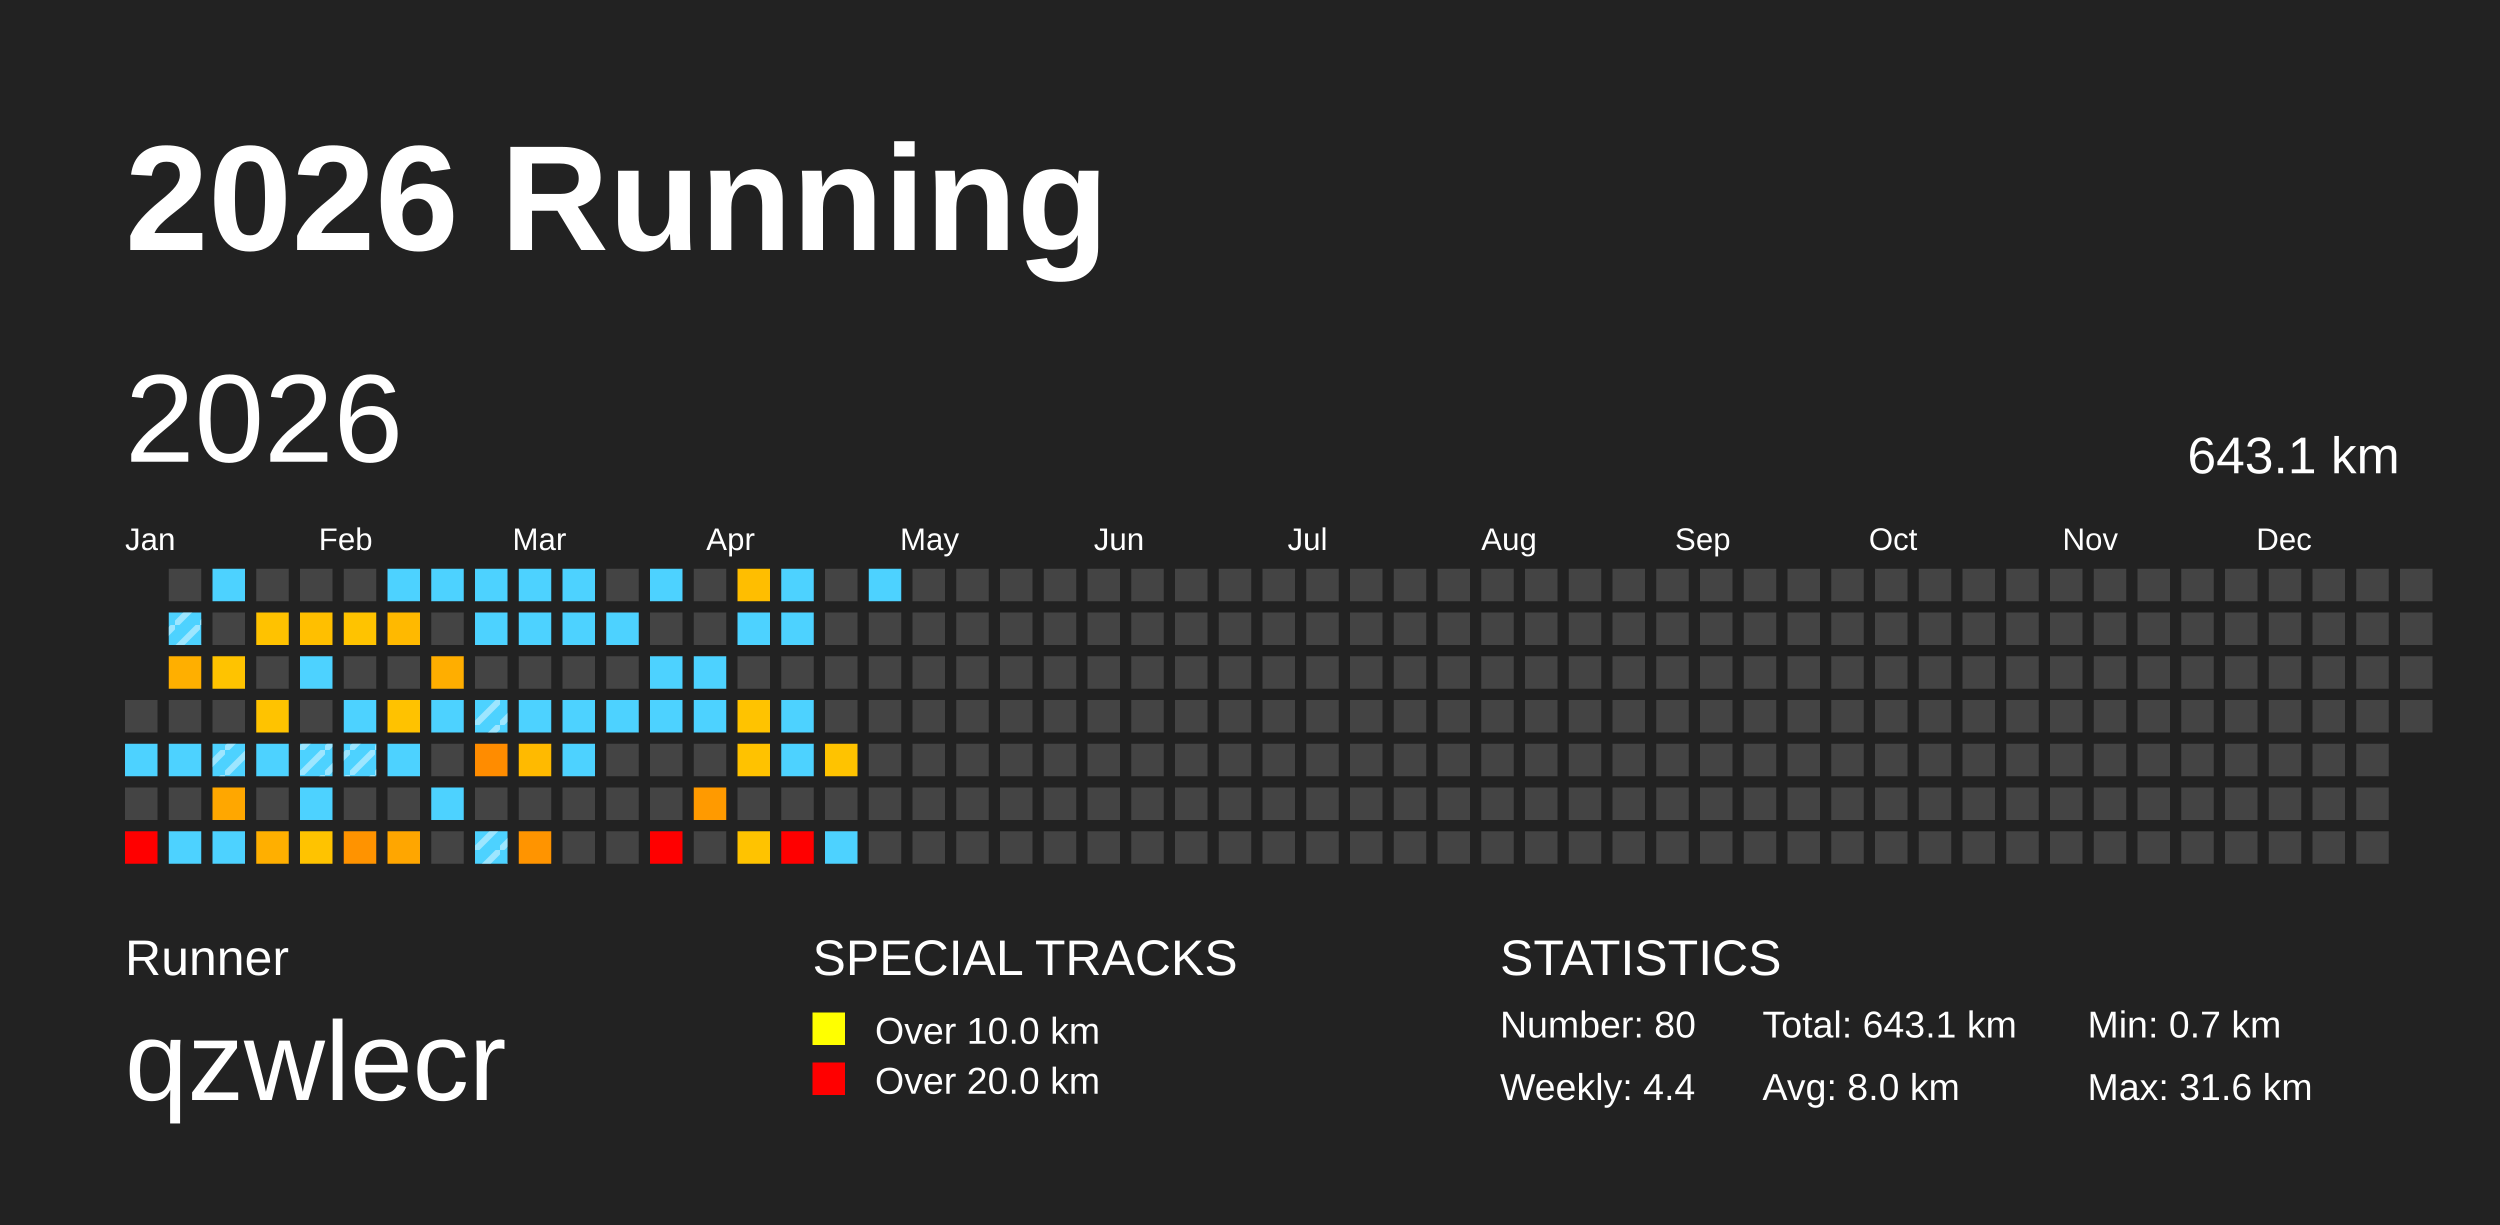
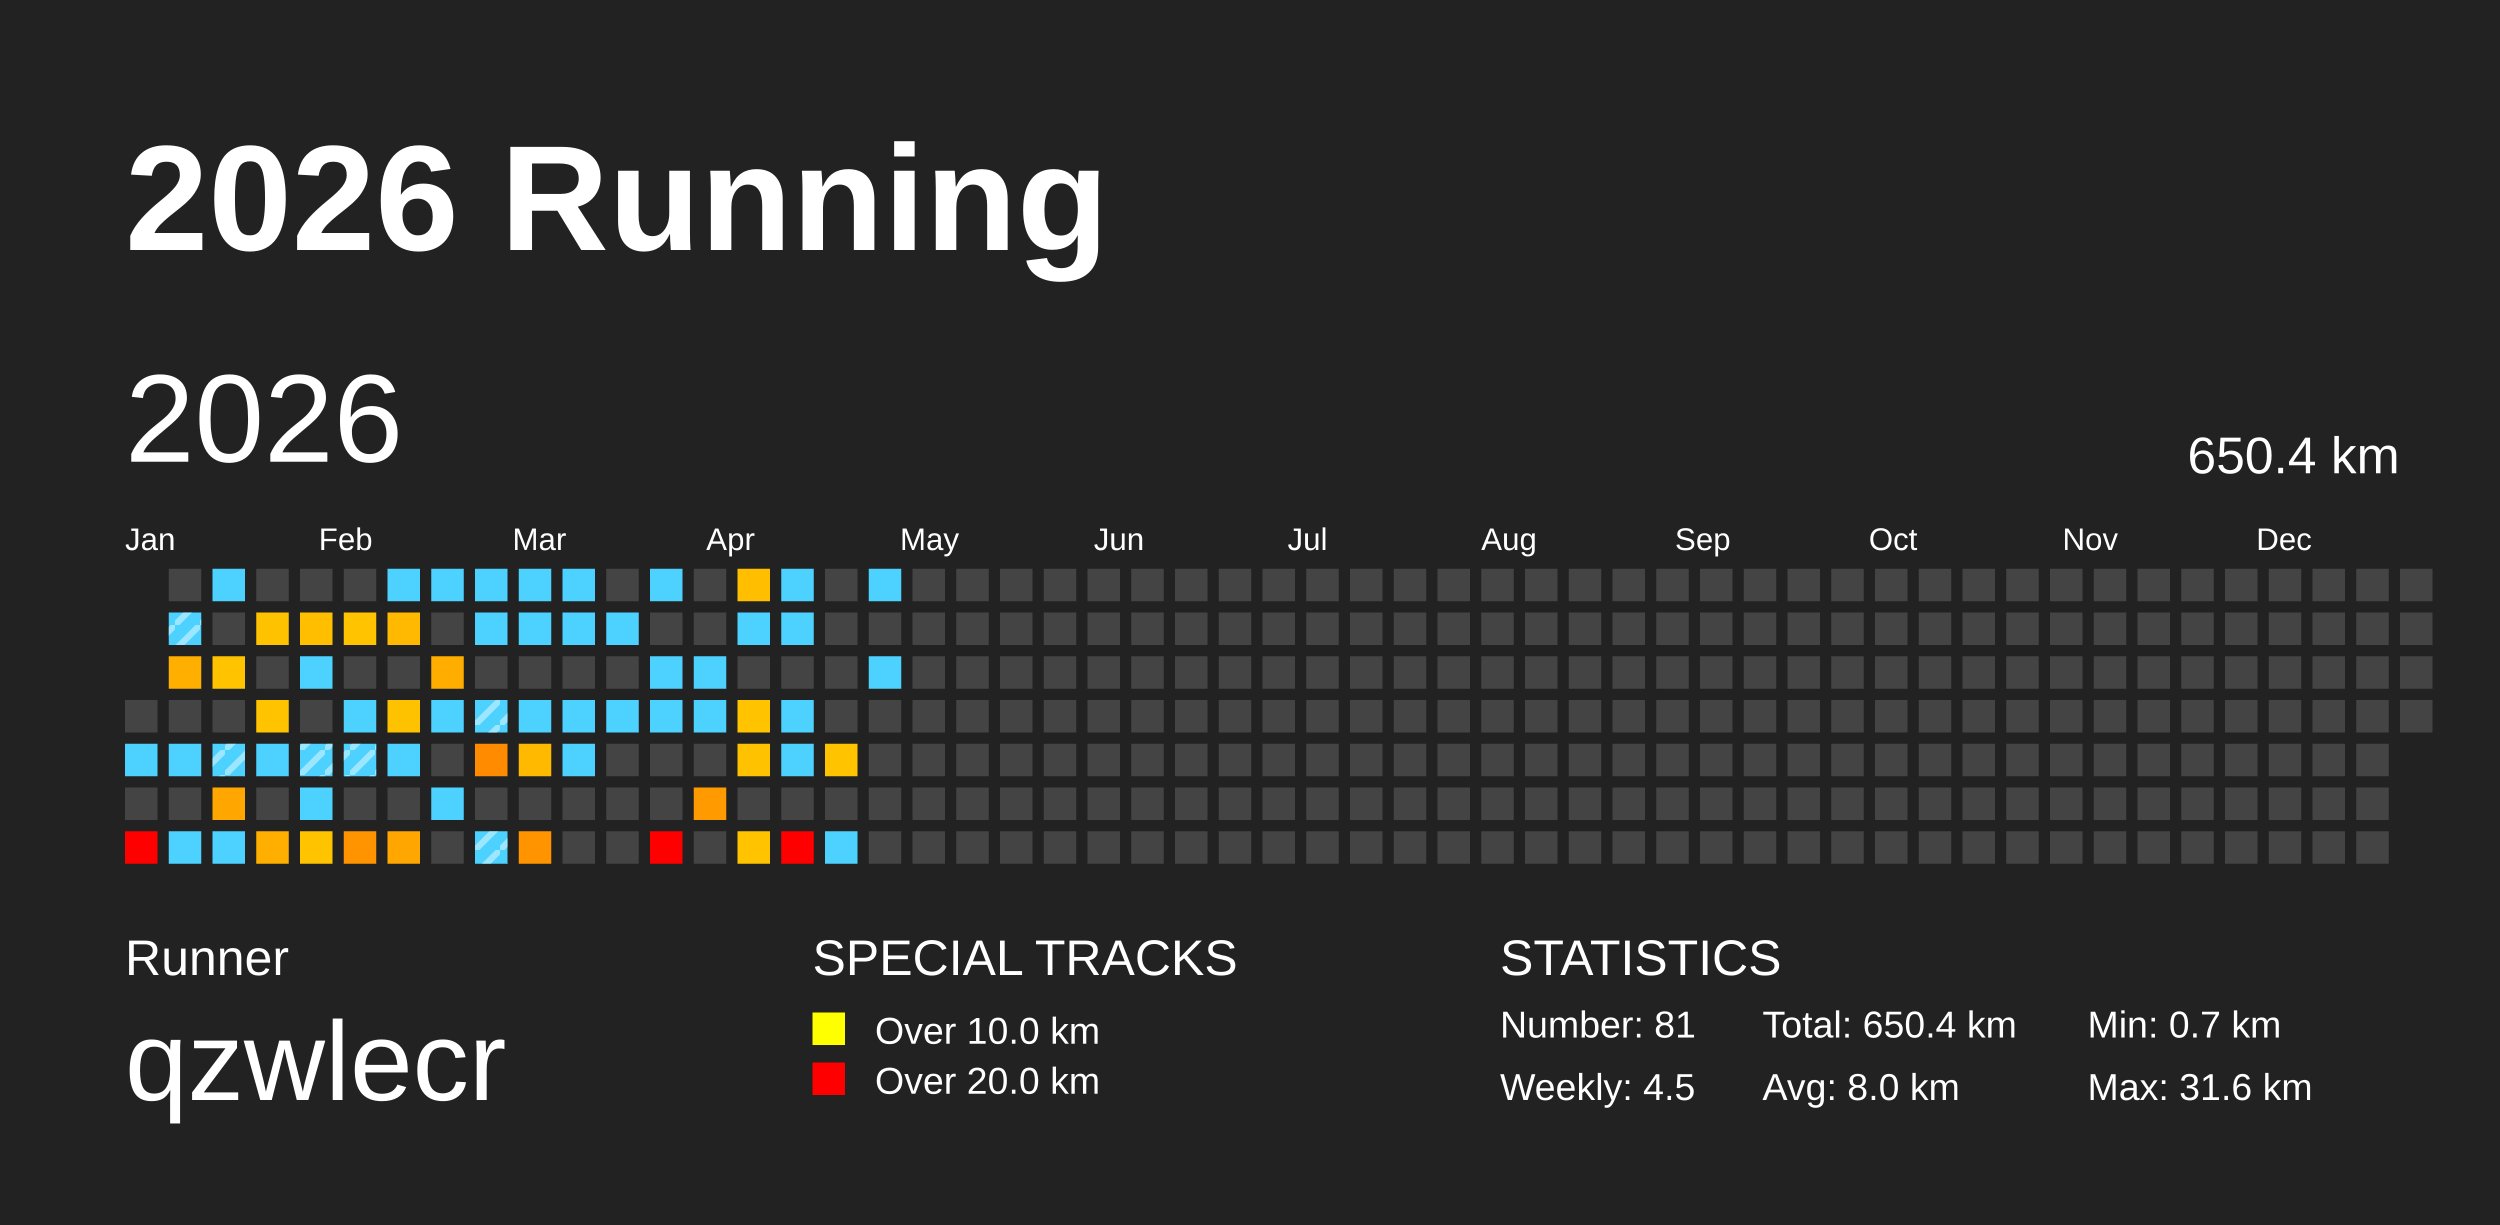
<svg xmlns="http://www.w3.org/2000/svg" baseProfile="full" height="98mm" version="1.1" viewBox="0,0,200,98" width="200mm">
  <defs>
    <pattern height="2" id="indoor-stripe" patternUnits="userSpaceOnUse" width="2">
      <line stroke="white" stroke-opacity="0.45" stroke-width="0.5" x1="0" x2="2" y1="2" y2="0" />
    </pattern>
  </defs>
  <rect fill="#222222" height="98" width="200" x="0" y="0" />
  <text fill="#FFFFFF" style="font-size:12px; font-family:Arial; font-weight:bold;" x="10" y="20">2026 Running</text>
  <text fill="#FFFFFF" style="font-size:4px; font-family:Arial" x="10" y="78">Runner</text>
  <text fill="#FFFFFF" style="font-size:9px; font-family:Arial" x="10" y="88">qzwlecr</text>
  <text fill="#FFFFFF" style="font-size:4px; font-family:Arial" x="65" y="78">SPECIAL TRACKS</text>
  <rect fill="yellow" height="2.6" width="2.6" x="65" y="81" />
  <text fill="#FFFFFF" style="font-size:3px; font-family:Arial" x="70" y="83.5">Over 10.0 km</text>
  <rect fill="red" height="2.6" width="2.6" x="65" y="85" />
  <text fill="#FFFFFF" style="font-size:3px; font-family:Arial" x="70" y="87.5">Over 20.0 km</text>
  <text fill="#FFFFFF" style="font-size:4px; font-family:Arial" x="120" y="78">STATISTICS</text>
-   <text fill="#FFFFFF" style="font-size:3px; font-family:Arial" x="120" y="83">Number: 80</text>
-   <text fill="#FFFFFF" style="font-size:3px; font-family:Arial" x="120" y="88">Weekly: 4.4</text>
-   <text fill="#FFFFFF" style="font-size:3px; font-family:Arial" x="141" y="83">Total: 643.1 km</text>
+   <text fill="#FFFFFF" style="font-size:3px; font-family:Arial" x="120" y="83">Number: 81</text>
+   <text fill="#FFFFFF" style="font-size:3px; font-family:Arial" x="120" y="88">Weekly: 4.5</text>
+   <text fill="#FFFFFF" style="font-size:3px; font-family:Arial" x="141" y="83">Total: 650.4 km</text>
  <text fill="#FFFFFF" style="font-size:3px; font-family:Arial" x="141" y="88">Avg: 8.0 km</text>
  <text fill="#FFFFFF" style="font-size:3px; font-family:Arial" x="167" y="83">Min: 0.7 km</text>
  <text fill="#FFFFFF" style="font-size:3px; font-family:Arial" x="167" y="88">Max: 31.6 km</text>
  <text dominant-baseline="hanging" fill="#FFFFFF" style="font-size:10.0px; font-family:Arial;" x="10" y="30">2026</text>
-   <text dominant-baseline="hanging" fill="#FFFFFF" style="font-size:4.125px; font-family:Arial;" x="175" y="35">643.1 km</text>
+   <text dominant-baseline="hanging" fill="#FFFFFF" style="font-size:4.125px; font-family:Arial;" x="175" y="35">650.4 km</text>
  <text fill="#FFFFFF" style="font-size:2.5px; font-family:Arial" x="10.0" y="44">Jan</text>
  <text fill="#FFFFFF" style="font-size:2.5px; font-family:Arial" x="25.5" y="44">Feb</text>
  <text fill="#FFFFFF" style="font-size:2.5px; font-family:Arial" x="41.0" y="44">Mar</text>
  <text fill="#FFFFFF" style="font-size:2.5px; font-family:Arial" x="56.5" y="44">Apr</text>
  <text fill="#FFFFFF" style="font-size:2.5px; font-family:Arial" x="72.0" y="44">May</text>
  <text fill="#FFFFFF" style="font-size:2.5px; font-family:Arial" x="87.5" y="44">Jun</text>
  <text fill="#FFFFFF" style="font-size:2.5px; font-family:Arial" x="103.0" y="44">Jul</text>
  <text fill="#FFFFFF" style="font-size:2.5px; font-family:Arial" x="118.5" y="44">Aug</text>
  <text fill="#FFFFFF" style="font-size:2.5px; font-family:Arial" x="134.0" y="44">Sep</text>
  <text fill="#FFFFFF" style="font-size:2.5px; font-family:Arial" x="149.5" y="44">Oct</text>
  <text fill="#FFFFFF" style="font-size:2.5px; font-family:Arial" x="165.0" y="44">Nov</text>
  <text fill="#FFFFFF" style="font-size:2.5px; font-family:Arial" x="180.5" y="44">Dec</text>
  <rect fill="#444444" height="2.6" width="2.6" x="10.0" y="56.0" />
  <rect fill="#4dd2ff" height="2.6" width="2.6" x="10.0" y="59.5" />
  <rect fill="#444444" height="2.6" width="2.6" x="10.0" y="63.0" />
  <rect fill="red" height="2.6" width="2.6" x="10.0" y="66.5" />
  <rect fill="#444444" height="2.6" width="2.6" x="13.5" y="45.5" />
  <rect fill="#4dd2ff" height="2.6" width="2.6" x="13.5" y="49.0" />
  <rect fill="url(#indoor-stripe)" height="2.6" width="2.6" x="13.5" y="49.0" />
  <rect fill="#ffaf00" height="2.6" width="2.6" x="13.5" y="52.5" />
  <rect fill="#444444" height="2.6" width="2.6" x="13.5" y="56.0" />
  <rect fill="#4dd2ff" height="2.6" width="2.6" x="13.5" y="59.5" />
  <rect fill="#444444" height="2.6" width="2.6" x="13.5" y="63.0" />
  <rect fill="#4dd2ff" height="2.6" width="2.6" x="13.5" y="66.5" />
  <rect fill="#4dd2ff" height="2.6" width="2.6" x="17.0" y="45.5" />
  <rect fill="#444444" height="2.6" width="2.6" x="17.0" y="49.0" />
  <rect fill="#ffc300" height="2.6" width="2.6" x="17.0" y="52.5" />
  <rect fill="#444444" height="2.6" width="2.6" x="17.0" y="56.0" />
  <rect fill="#4dd2ff" height="2.6" width="2.6" x="17.0" y="59.5" />
  <rect fill="url(#indoor-stripe)" height="2.6" width="2.6" x="17.0" y="59.5" />
  <rect fill="#ffa700" height="2.6" width="2.6" x="17.0" y="63.0" />
  <rect fill="#4dd2ff" height="2.6" width="2.6" x="17.0" y="66.5" />
  <rect fill="#444444" height="2.6" width="2.6" x="20.5" y="45.5" />
  <rect fill="#ffc200" height="2.6" width="2.6" x="20.5" y="49.0" />
  <rect fill="#444444" height="2.6" width="2.6" x="20.5" y="52.5" />
  <rect fill="#ffc300" height="2.6" width="2.6" x="20.5" y="56.0" />
  <rect fill="#4dd2ff" height="2.6" width="2.6" x="20.5" y="59.5" />
  <rect fill="#444444" height="2.6" width="2.6" x="20.5" y="63.0" />
  <rect fill="#ffaf00" height="2.6" width="2.6" x="20.5" y="66.5" />
  <rect fill="#444444" height="2.6" width="2.6" x="24.0" y="45.5" />
  <rect fill="#ffbf00" height="2.6" width="2.6" x="24.0" y="49.0" />
  <rect fill="#4dd2ff" height="2.6" width="2.6" x="24.0" y="52.5" />
  <rect fill="#444444" height="2.6" width="2.6" x="24.0" y="56.0" />
  <rect fill="#4dd2ff" height="2.6" width="2.6" x="24.0" y="59.5" />
  <rect fill="url(#indoor-stripe)" height="2.6" width="2.6" x="24.0" y="59.5" />
  <rect fill="#4dd2ff" height="2.6" width="2.6" x="24.0" y="63.0" />
  <rect fill="#ffc300" height="2.6" width="2.6" x="24.0" y="66.5" />
  <rect fill="#444444" height="2.6" width="2.6" x="27.5" y="45.5" />
  <rect fill="#ffc300" height="2.6" width="2.6" x="27.5" y="49.0" />
  <rect fill="#444444" height="2.6" width="2.6" x="27.5" y="52.5" />
  <rect fill="#4dd2ff" height="2.6" width="2.6" x="27.5" y="56.0" />
  <rect fill="#4dd2ff" height="2.6" width="2.6" x="27.5" y="59.5" />
  <rect fill="url(#indoor-stripe)" height="2.6" width="2.6" x="27.5" y="59.5" />
  <rect fill="#444444" height="2.6" width="2.6" x="27.5" y="63.0" />
  <rect fill="#ff9300" height="2.6" width="2.6" x="27.5" y="66.5" />
  <rect fill="#4dd2ff" height="2.6" width="2.6" x="31.0" y="45.5" />
  <rect fill="#ffb900" height="2.6" width="2.6" x="31.0" y="49.0" />
  <rect fill="#444444" height="2.6" width="2.6" x="31.0" y="52.5" />
  <rect fill="#ffc200" height="2.6" width="2.6" x="31.0" y="56.0" />
  <rect fill="#4dd2ff" height="2.6" width="2.6" x="31.0" y="59.5" />
  <rect fill="#444444" height="2.6" width="2.6" x="31.0" y="63.0" />
  <rect fill="#ffa600" height="2.6" width="2.6" x="31.0" y="66.5" />
  <rect fill="#4dd2ff" height="2.6" width="2.6" x="34.5" y="45.5" />
  <rect fill="#444444" height="2.6" width="2.6" x="34.5" y="49.0" />
  <rect fill="#ffae00" height="2.6" width="2.6" x="34.5" y="52.5" />
  <rect fill="#4dd2ff" height="2.6" width="2.6" x="34.5" y="56.0" />
  <rect fill="#444444" height="2.6" width="2.6" x="34.5" y="59.5" />
  <rect fill="#4dd2ff" height="2.6" width="2.6" x="34.5" y="63.0" />
  <rect fill="#444444" height="2.6" width="2.6" x="34.5" y="66.5" />
  <rect fill="#4dd2ff" height="2.6" width="2.6" x="38.0" y="45.5" />
  <rect fill="#4dd2ff" height="2.6" width="2.6" x="38.0" y="49.0" />
  <rect fill="#444444" height="2.6" width="2.6" x="38.0" y="52.5" />
  <rect fill="#4dd2ff" height="2.6" width="2.6" x="38.0" y="56.0" />
  <rect fill="url(#indoor-stripe)" height="2.6" width="2.6" x="38.0" y="56.0" />
  <rect fill="#ff8c00" height="2.6" width="2.6" x="38.0" y="59.5" />
  <rect fill="#444444" height="2.6" width="2.6" x="38.0" y="63.0" />
  <rect fill="#4dd2ff" height="2.6" width="2.6" x="38.0" y="66.5" />
  <rect fill="url(#indoor-stripe)" height="2.6" width="2.6" x="38.0" y="66.5" />
  <rect fill="#4dd2ff" height="2.6" width="2.6" x="41.5" y="45.5" />
  <rect fill="#4dd2ff" height="2.6" width="2.6" x="41.5" y="49.0" />
  <rect fill="#444444" height="2.6" width="2.6" x="41.5" y="52.5" />
  <rect fill="#4dd2ff" height="2.6" width="2.6" x="41.5" y="56.0" />
  <rect fill="#ffba00" height="2.6" width="2.6" x="41.5" y="59.5" />
  <rect fill="#444444" height="2.6" width="2.6" x="41.5" y="63.0" />
  <rect fill="#ff9400" height="2.6" width="2.6" x="41.5" y="66.5" />
  <rect fill="#4dd2ff" height="2.6" width="2.6" x="45.0" y="45.5" />
  <rect fill="#4dd2ff" height="2.6" width="2.6" x="45.0" y="49.0" />
  <rect fill="#444444" height="2.6" width="2.6" x="45.0" y="52.5" />
  <rect fill="#4dd2ff" height="2.6" width="2.6" x="45.0" y="56.0" />
  <rect fill="#4dd2ff" height="2.6" width="2.6" x="45.0" y="59.5" />
  <rect fill="#444444" height="2.6" width="2.6" x="45.0" y="63.0" />
  <rect fill="#444444" height="2.6" width="2.6" x="45.0" y="66.5" />
  <rect fill="#444444" height="2.6" width="2.6" x="48.5" y="45.5" />
  <rect fill="#4dd2ff" height="2.6" width="2.6" x="48.5" y="49.0" />
  <rect fill="#444444" height="2.6" width="2.6" x="48.5" y="52.5" />
  <rect fill="#4dd2ff" height="2.6" width="2.6" x="48.5" y="56.0" />
  <rect fill="#444444" height="2.6" width="2.6" x="48.5" y="59.5" />
  <rect fill="#444444" height="2.6" width="2.6" x="48.5" y="63.0" />
  <rect fill="#444444" height="2.6" width="2.6" x="48.5" y="66.5" />
  <rect fill="#4dd2ff" height="2.6" width="2.6" x="52.0" y="45.5" />
  <rect fill="#444444" height="2.6" width="2.6" x="52.0" y="49.0" />
  <rect fill="#4dd2ff" height="2.6" width="2.6" x="52.0" y="52.5" />
  <rect fill="#4dd2ff" height="2.6" width="2.6" x="52.0" y="56.0" />
  <rect fill="#444444" height="2.6" width="2.6" x="52.0" y="59.5" />
  <rect fill="#444444" height="2.6" width="2.6" x="52.0" y="63.0" />
  <rect fill="red" height="2.6" width="2.6" x="52.0" y="66.5" />
  <rect fill="#444444" height="2.6" width="2.6" x="55.5" y="45.5" />
  <rect fill="#444444" height="2.6" width="2.6" x="55.5" y="49.0" />
  <rect fill="#4dd2ff" height="2.6" width="2.6" x="55.5" y="52.5" />
  <rect fill="#4dd2ff" height="2.6" width="2.6" x="55.5" y="56.0" />
  <rect fill="#444444" height="2.6" width="2.6" x="55.5" y="59.5" />
  <rect fill="#ff9a00" height="2.6" width="2.6" x="55.5" y="63.0" />
  <rect fill="#444444" height="2.6" width="2.6" x="55.5" y="66.5" />
  <rect fill="#ffbe00" height="2.6" width="2.6" x="59.0" y="45.5" />
  <rect fill="#4dd2ff" height="2.6" width="2.6" x="59.0" y="49.0" />
  <rect fill="#444444" height="2.6" width="2.6" x="59.0" y="52.5" />
  <rect fill="#ffc300" height="2.6" width="2.6" x="59.0" y="56.0" />
  <rect fill="#ffc200" height="2.6" width="2.6" x="59.0" y="59.5" />
  <rect fill="#444444" height="2.6" width="2.6" x="59.0" y="63.0" />
  <rect fill="#ffc300" height="2.6" width="2.6" x="59.0" y="66.5" />
  <rect fill="#4dd2ff" height="2.6" width="2.6" x="62.5" y="45.5" />
  <rect fill="#4dd2ff" height="2.6" width="2.6" x="62.5" y="49.0" />
  <rect fill="#444444" height="2.6" width="2.6" x="62.5" y="52.5" />
  <rect fill="#4dd2ff" height="2.6" width="2.6" x="62.5" y="56.0" />
  <rect fill="#4dd2ff" height="2.6" width="2.6" x="62.5" y="59.5" />
  <rect fill="#444444" height="2.6" width="2.6" x="62.5" y="63.0" />
  <rect fill="red" height="2.6" width="2.6" x="62.5" y="66.5" />
  <rect fill="#444444" height="2.6" width="2.6" x="66.0" y="45.5" />
  <rect fill="#444444" height="2.6" width="2.6" x="66.0" y="49.0" />
  <rect fill="#444444" height="2.6" width="2.6" x="66.0" y="52.5" />
  <rect fill="#444444" height="2.6" width="2.6" x="66.0" y="56.0" />
  <rect fill="#ffc300" height="2.6" width="2.6" x="66.0" y="59.5" />
  <rect fill="#444444" height="2.6" width="2.6" x="66.0" y="63.0" />
  <rect fill="#4dd2ff" height="2.6" width="2.6" x="66.0" y="66.5" />
  <rect fill="#4dd2ff" height="2.6" width="2.6" x="69.5" y="45.5" />
  <rect fill="#444444" height="2.6" width="2.6" x="69.5" y="49.0" />
-   <rect fill="#444444" height="2.6" width="2.6" x="69.5" y="52.5" />
+   <rect fill="#4dd2ff" height="2.6" width="2.6" x="69.5" y="52.5" />
  <rect fill="#444444" height="2.6" width="2.6" x="69.5" y="56.0" />
  <rect fill="#444444" height="2.6" width="2.6" x="69.5" y="59.5" />
  <rect fill="#444444" height="2.6" width="2.6" x="69.5" y="63.0" />
  <rect fill="#444444" height="2.6" width="2.6" x="69.5" y="66.5" />
  <rect fill="#444444" height="2.6" width="2.6" x="73.0" y="45.5" />
  <rect fill="#444444" height="2.6" width="2.6" x="73.0" y="49.0" />
  <rect fill="#444444" height="2.6" width="2.6" x="73.0" y="52.5" />
  <rect fill="#444444" height="2.6" width="2.6" x="73.0" y="56.0" />
  <rect fill="#444444" height="2.6" width="2.6" x="73.0" y="59.5" />
  <rect fill="#444444" height="2.6" width="2.6" x="73.0" y="63.0" />
  <rect fill="#444444" height="2.6" width="2.6" x="73.0" y="66.5" />
  <rect fill="#444444" height="2.6" width="2.6" x="76.5" y="45.5" />
  <rect fill="#444444" height="2.6" width="2.6" x="76.5" y="49.0" />
  <rect fill="#444444" height="2.6" width="2.6" x="76.5" y="52.5" />
  <rect fill="#444444" height="2.6" width="2.6" x="76.5" y="56.0" />
  <rect fill="#444444" height="2.6" width="2.6" x="76.5" y="59.5" />
  <rect fill="#444444" height="2.6" width="2.6" x="76.5" y="63.0" />
  <rect fill="#444444" height="2.6" width="2.6" x="76.5" y="66.5" />
  <rect fill="#444444" height="2.6" width="2.6" x="80.0" y="45.5" />
  <rect fill="#444444" height="2.6" width="2.6" x="80.0" y="49.0" />
  <rect fill="#444444" height="2.6" width="2.6" x="80.0" y="52.5" />
  <rect fill="#444444" height="2.6" width="2.6" x="80.0" y="56.0" />
  <rect fill="#444444" height="2.6" width="2.6" x="80.0" y="59.5" />
  <rect fill="#444444" height="2.6" width="2.6" x="80.0" y="63.0" />
  <rect fill="#444444" height="2.6" width="2.6" x="80.0" y="66.5" />
  <rect fill="#444444" height="2.6" width="2.6" x="83.5" y="45.5" />
  <rect fill="#444444" height="2.6" width="2.6" x="83.5" y="49.0" />
  <rect fill="#444444" height="2.6" width="2.6" x="83.5" y="52.5" />
  <rect fill="#444444" height="2.6" width="2.6" x="83.5" y="56.0" />
  <rect fill="#444444" height="2.6" width="2.6" x="83.5" y="59.5" />
  <rect fill="#444444" height="2.6" width="2.6" x="83.5" y="63.0" />
  <rect fill="#444444" height="2.6" width="2.6" x="83.5" y="66.5" />
  <rect fill="#444444" height="2.6" width="2.6" x="87.0" y="45.5" />
  <rect fill="#444444" height="2.6" width="2.6" x="87.0" y="49.0" />
  <rect fill="#444444" height="2.6" width="2.6" x="87.0" y="52.5" />
  <rect fill="#444444" height="2.6" width="2.6" x="87.0" y="56.0" />
  <rect fill="#444444" height="2.6" width="2.6" x="87.0" y="59.5" />
  <rect fill="#444444" height="2.6" width="2.6" x="87.0" y="63.0" />
  <rect fill="#444444" height="2.6" width="2.6" x="87.0" y="66.5" />
  <rect fill="#444444" height="2.6" width="2.6" x="90.5" y="45.5" />
  <rect fill="#444444" height="2.6" width="2.6" x="90.5" y="49.0" />
  <rect fill="#444444" height="2.6" width="2.6" x="90.5" y="52.5" />
  <rect fill="#444444" height="2.6" width="2.6" x="90.5" y="56.0" />
  <rect fill="#444444" height="2.6" width="2.6" x="90.5" y="59.5" />
  <rect fill="#444444" height="2.6" width="2.6" x="90.5" y="63.0" />
  <rect fill="#444444" height="2.6" width="2.6" x="90.5" y="66.5" />
  <rect fill="#444444" height="2.6" width="2.6" x="94.0" y="45.5" />
  <rect fill="#444444" height="2.6" width="2.6" x="94.0" y="49.0" />
  <rect fill="#444444" height="2.6" width="2.6" x="94.0" y="52.5" />
  <rect fill="#444444" height="2.6" width="2.6" x="94.0" y="56.0" />
  <rect fill="#444444" height="2.6" width="2.6" x="94.0" y="59.5" />
  <rect fill="#444444" height="2.6" width="2.6" x="94.0" y="63.0" />
  <rect fill="#444444" height="2.6" width="2.6" x="94.0" y="66.5" />
  <rect fill="#444444" height="2.6" width="2.6" x="97.5" y="45.5" />
  <rect fill="#444444" height="2.6" width="2.6" x="97.5" y="49.0" />
  <rect fill="#444444" height="2.6" width="2.6" x="97.5" y="52.5" />
  <rect fill="#444444" height="2.6" width="2.6" x="97.5" y="56.0" />
  <rect fill="#444444" height="2.6" width="2.6" x="97.5" y="59.5" />
  <rect fill="#444444" height="2.6" width="2.6" x="97.5" y="63.0" />
  <rect fill="#444444" height="2.6" width="2.6" x="97.5" y="66.5" />
  <rect fill="#444444" height="2.6" width="2.6" x="101.0" y="45.5" />
  <rect fill="#444444" height="2.6" width="2.6" x="101.0" y="49.0" />
  <rect fill="#444444" height="2.6" width="2.6" x="101.0" y="52.5" />
  <rect fill="#444444" height="2.6" width="2.6" x="101.0" y="56.0" />
  <rect fill="#444444" height="2.6" width="2.6" x="101.0" y="59.5" />
  <rect fill="#444444" height="2.6" width="2.6" x="101.0" y="63.0" />
  <rect fill="#444444" height="2.6" width="2.6" x="101.0" y="66.5" />
  <rect fill="#444444" height="2.6" width="2.6" x="104.5" y="45.5" />
  <rect fill="#444444" height="2.6" width="2.6" x="104.5" y="49.0" />
  <rect fill="#444444" height="2.6" width="2.6" x="104.5" y="52.5" />
  <rect fill="#444444" height="2.6" width="2.6" x="104.5" y="56.0" />
  <rect fill="#444444" height="2.6" width="2.6" x="104.5" y="59.5" />
  <rect fill="#444444" height="2.6" width="2.6" x="104.5" y="63.0" />
  <rect fill="#444444" height="2.6" width="2.6" x="104.5" y="66.5" />
  <rect fill="#444444" height="2.6" width="2.6" x="108.0" y="45.5" />
  <rect fill="#444444" height="2.6" width="2.6" x="108.0" y="49.0" />
  <rect fill="#444444" height="2.6" width="2.6" x="108.0" y="52.5" />
  <rect fill="#444444" height="2.6" width="2.6" x="108.0" y="56.0" />
  <rect fill="#444444" height="2.6" width="2.6" x="108.0" y="59.5" />
  <rect fill="#444444" height="2.6" width="2.6" x="108.0" y="63.0" />
  <rect fill="#444444" height="2.6" width="2.6" x="108.0" y="66.5" />
  <rect fill="#444444" height="2.6" width="2.6" x="111.5" y="45.5" />
  <rect fill="#444444" height="2.6" width="2.6" x="111.5" y="49.0" />
  <rect fill="#444444" height="2.6" width="2.6" x="111.5" y="52.5" />
  <rect fill="#444444" height="2.6" width="2.6" x="111.5" y="56.0" />
  <rect fill="#444444" height="2.6" width="2.6" x="111.5" y="59.5" />
  <rect fill="#444444" height="2.6" width="2.6" x="111.5" y="63.0" />
  <rect fill="#444444" height="2.6" width="2.6" x="111.5" y="66.5" />
  <rect fill="#444444" height="2.6" width="2.6" x="115.0" y="45.5" />
  <rect fill="#444444" height="2.6" width="2.6" x="115.0" y="49.0" />
  <rect fill="#444444" height="2.6" width="2.6" x="115.0" y="52.5" />
  <rect fill="#444444" height="2.6" width="2.6" x="115.0" y="56.0" />
  <rect fill="#444444" height="2.6" width="2.6" x="115.0" y="59.5" />
  <rect fill="#444444" height="2.6" width="2.6" x="115.0" y="63.0" />
  <rect fill="#444444" height="2.6" width="2.6" x="115.0" y="66.5" />
  <rect fill="#444444" height="2.6" width="2.6" x="118.5" y="45.5" />
  <rect fill="#444444" height="2.6" width="2.6" x="118.5" y="49.0" />
  <rect fill="#444444" height="2.6" width="2.6" x="118.5" y="52.5" />
  <rect fill="#444444" height="2.6" width="2.6" x="118.5" y="56.0" />
  <rect fill="#444444" height="2.6" width="2.6" x="118.5" y="59.5" />
  <rect fill="#444444" height="2.6" width="2.6" x="118.5" y="63.0" />
  <rect fill="#444444" height="2.6" width="2.6" x="118.5" y="66.5" />
  <rect fill="#444444" height="2.6" width="2.6" x="122.0" y="45.5" />
  <rect fill="#444444" height="2.6" width="2.6" x="122.0" y="49.0" />
  <rect fill="#444444" height="2.6" width="2.6" x="122.0" y="52.5" />
  <rect fill="#444444" height="2.6" width="2.6" x="122.0" y="56.0" />
  <rect fill="#444444" height="2.6" width="2.6" x="122.0" y="59.5" />
  <rect fill="#444444" height="2.6" width="2.6" x="122.0" y="63.0" />
  <rect fill="#444444" height="2.6" width="2.6" x="122.0" y="66.5" />
  <rect fill="#444444" height="2.6" width="2.6" x="125.5" y="45.5" />
  <rect fill="#444444" height="2.6" width="2.6" x="125.5" y="49.0" />
  <rect fill="#444444" height="2.6" width="2.6" x="125.5" y="52.5" />
  <rect fill="#444444" height="2.6" width="2.6" x="125.5" y="56.0" />
  <rect fill="#444444" height="2.6" width="2.6" x="125.5" y="59.5" />
  <rect fill="#444444" height="2.6" width="2.6" x="125.5" y="63.0" />
  <rect fill="#444444" height="2.6" width="2.6" x="125.5" y="66.5" />
  <rect fill="#444444" height="2.6" width="2.6" x="129.0" y="45.5" />
  <rect fill="#444444" height="2.6" width="2.6" x="129.0" y="49.0" />
  <rect fill="#444444" height="2.6" width="2.6" x="129.0" y="52.5" />
  <rect fill="#444444" height="2.6" width="2.6" x="129.0" y="56.0" />
  <rect fill="#444444" height="2.6" width="2.6" x="129.0" y="59.5" />
  <rect fill="#444444" height="2.6" width="2.6" x="129.0" y="63.0" />
  <rect fill="#444444" height="2.6" width="2.6" x="129.0" y="66.5" />
  <rect fill="#444444" height="2.6" width="2.6" x="132.5" y="45.5" />
  <rect fill="#444444" height="2.6" width="2.6" x="132.5" y="49.0" />
  <rect fill="#444444" height="2.6" width="2.6" x="132.5" y="52.5" />
  <rect fill="#444444" height="2.6" width="2.6" x="132.5" y="56.0" />
  <rect fill="#444444" height="2.6" width="2.6" x="132.5" y="59.5" />
  <rect fill="#444444" height="2.6" width="2.6" x="132.5" y="63.0" />
  <rect fill="#444444" height="2.6" width="2.6" x="132.5" y="66.5" />
  <rect fill="#444444" height="2.6" width="2.6" x="136.0" y="45.5" />
  <rect fill="#444444" height="2.6" width="2.6" x="136.0" y="49.0" />
  <rect fill="#444444" height="2.6" width="2.6" x="136.0" y="52.5" />
  <rect fill="#444444" height="2.6" width="2.6" x="136.0" y="56.0" />
  <rect fill="#444444" height="2.6" width="2.6" x="136.0" y="59.5" />
  <rect fill="#444444" height="2.6" width="2.6" x="136.0" y="63.0" />
  <rect fill="#444444" height="2.6" width="2.6" x="136.0" y="66.5" />
  <rect fill="#444444" height="2.6" width="2.6" x="139.5" y="45.5" />
  <rect fill="#444444" height="2.6" width="2.6" x="139.5" y="49.0" />
  <rect fill="#444444" height="2.6" width="2.6" x="139.5" y="52.5" />
  <rect fill="#444444" height="2.6" width="2.6" x="139.5" y="56.0" />
  <rect fill="#444444" height="2.6" width="2.6" x="139.5" y="59.5" />
  <rect fill="#444444" height="2.6" width="2.6" x="139.5" y="63.0" />
  <rect fill="#444444" height="2.6" width="2.6" x="139.5" y="66.5" />
  <rect fill="#444444" height="2.6" width="2.6" x="143.0" y="45.5" />
  <rect fill="#444444" height="2.6" width="2.6" x="143.0" y="49.0" />
  <rect fill="#444444" height="2.6" width="2.6" x="143.0" y="52.5" />
  <rect fill="#444444" height="2.6" width="2.6" x="143.0" y="56.0" />
  <rect fill="#444444" height="2.6" width="2.6" x="143.0" y="59.5" />
  <rect fill="#444444" height="2.6" width="2.6" x="143.0" y="63.0" />
  <rect fill="#444444" height="2.6" width="2.6" x="143.0" y="66.5" />
  <rect fill="#444444" height="2.6" width="2.6" x="146.5" y="45.5" />
  <rect fill="#444444" height="2.6" width="2.6" x="146.5" y="49.0" />
  <rect fill="#444444" height="2.6" width="2.6" x="146.5" y="52.5" />
  <rect fill="#444444" height="2.6" width="2.6" x="146.5" y="56.0" />
  <rect fill="#444444" height="2.6" width="2.6" x="146.5" y="59.5" />
  <rect fill="#444444" height="2.6" width="2.6" x="146.5" y="63.0" />
  <rect fill="#444444" height="2.6" width="2.6" x="146.5" y="66.5" />
  <rect fill="#444444" height="2.6" width="2.6" x="150.0" y="45.5" />
  <rect fill="#444444" height="2.6" width="2.6" x="150.0" y="49.0" />
  <rect fill="#444444" height="2.6" width="2.6" x="150.0" y="52.5" />
  <rect fill="#444444" height="2.6" width="2.6" x="150.0" y="56.0" />
  <rect fill="#444444" height="2.6" width="2.6" x="150.0" y="59.5" />
  <rect fill="#444444" height="2.6" width="2.6" x="150.0" y="63.0" />
  <rect fill="#444444" height="2.6" width="2.6" x="150.0" y="66.5" />
  <rect fill="#444444" height="2.6" width="2.6" x="153.5" y="45.5" />
  <rect fill="#444444" height="2.6" width="2.6" x="153.5" y="49.0" />
  <rect fill="#444444" height="2.6" width="2.6" x="153.5" y="52.5" />
  <rect fill="#444444" height="2.6" width="2.6" x="153.5" y="56.0" />
  <rect fill="#444444" height="2.6" width="2.6" x="153.5" y="59.5" />
  <rect fill="#444444" height="2.6" width="2.6" x="153.5" y="63.0" />
  <rect fill="#444444" height="2.6" width="2.6" x="153.5" y="66.5" />
  <rect fill="#444444" height="2.6" width="2.6" x="157.0" y="45.5" />
  <rect fill="#444444" height="2.6" width="2.6" x="157.0" y="49.0" />
  <rect fill="#444444" height="2.6" width="2.6" x="157.0" y="52.5" />
  <rect fill="#444444" height="2.6" width="2.6" x="157.0" y="56.0" />
  <rect fill="#444444" height="2.6" width="2.6" x="157.0" y="59.5" />
  <rect fill="#444444" height="2.6" width="2.6" x="157.0" y="63.0" />
  <rect fill="#444444" height="2.6" width="2.6" x="157.0" y="66.5" />
  <rect fill="#444444" height="2.6" width="2.6" x="160.5" y="45.5" />
  <rect fill="#444444" height="2.6" width="2.6" x="160.5" y="49.0" />
  <rect fill="#444444" height="2.6" width="2.6" x="160.5" y="52.5" />
  <rect fill="#444444" height="2.6" width="2.6" x="160.5" y="56.0" />
  <rect fill="#444444" height="2.6" width="2.6" x="160.5" y="59.5" />
  <rect fill="#444444" height="2.6" width="2.6" x="160.5" y="63.0" />
  <rect fill="#444444" height="2.6" width="2.6" x="160.5" y="66.5" />
  <rect fill="#444444" height="2.6" width="2.6" x="164.0" y="45.5" />
  <rect fill="#444444" height="2.6" width="2.6" x="164.0" y="49.0" />
  <rect fill="#444444" height="2.6" width="2.6" x="164.0" y="52.5" />
  <rect fill="#444444" height="2.6" width="2.6" x="164.0" y="56.0" />
  <rect fill="#444444" height="2.6" width="2.6" x="164.0" y="59.5" />
  <rect fill="#444444" height="2.6" width="2.6" x="164.0" y="63.0" />
  <rect fill="#444444" height="2.6" width="2.6" x="164.0" y="66.5" />
  <rect fill="#444444" height="2.6" width="2.6" x="167.5" y="45.5" />
  <rect fill="#444444" height="2.6" width="2.6" x="167.5" y="49.0" />
  <rect fill="#444444" height="2.6" width="2.6" x="167.5" y="52.5" />
  <rect fill="#444444" height="2.6" width="2.6" x="167.5" y="56.0" />
  <rect fill="#444444" height="2.6" width="2.6" x="167.5" y="59.5" />
  <rect fill="#444444" height="2.6" width="2.6" x="167.5" y="63.0" />
  <rect fill="#444444" height="2.6" width="2.6" x="167.5" y="66.5" />
  <rect fill="#444444" height="2.6" width="2.6" x="171.0" y="45.5" />
  <rect fill="#444444" height="2.6" width="2.6" x="171.0" y="49.0" />
  <rect fill="#444444" height="2.6" width="2.6" x="171.0" y="52.5" />
  <rect fill="#444444" height="2.6" width="2.6" x="171.0" y="56.0" />
  <rect fill="#444444" height="2.6" width="2.6" x="171.0" y="59.5" />
  <rect fill="#444444" height="2.6" width="2.6" x="171.0" y="63.0" />
  <rect fill="#444444" height="2.6" width="2.6" x="171.0" y="66.5" />
  <rect fill="#444444" height="2.6" width="2.6" x="174.5" y="45.5" />
  <rect fill="#444444" height="2.6" width="2.6" x="174.5" y="49.0" />
  <rect fill="#444444" height="2.6" width="2.6" x="174.5" y="52.5" />
  <rect fill="#444444" height="2.6" width="2.6" x="174.5" y="56.0" />
  <rect fill="#444444" height="2.6" width="2.6" x="174.5" y="59.5" />
  <rect fill="#444444" height="2.6" width="2.6" x="174.5" y="63.0" />
  <rect fill="#444444" height="2.6" width="2.6" x="174.5" y="66.5" />
  <rect fill="#444444" height="2.6" width="2.6" x="178.0" y="45.5" />
  <rect fill="#444444" height="2.6" width="2.6" x="178.0" y="49.0" />
  <rect fill="#444444" height="2.6" width="2.6" x="178.0" y="52.5" />
  <rect fill="#444444" height="2.6" width="2.6" x="178.0" y="56.0" />
  <rect fill="#444444" height="2.6" width="2.6" x="178.0" y="59.5" />
  <rect fill="#444444" height="2.6" width="2.6" x="178.0" y="63.0" />
  <rect fill="#444444" height="2.6" width="2.6" x="178.0" y="66.5" />
  <rect fill="#444444" height="2.6" width="2.6" x="181.5" y="45.5" />
  <rect fill="#444444" height="2.6" width="2.6" x="181.5" y="49.0" />
  <rect fill="#444444" height="2.6" width="2.6" x="181.5" y="52.5" />
  <rect fill="#444444" height="2.6" width="2.6" x="181.5" y="56.0" />
  <rect fill="#444444" height="2.6" width="2.6" x="181.5" y="59.5" />
  <rect fill="#444444" height="2.6" width="2.6" x="181.5" y="63.0" />
  <rect fill="#444444" height="2.6" width="2.6" x="181.5" y="66.5" />
  <rect fill="#444444" height="2.6" width="2.6" x="185.0" y="45.5" />
  <rect fill="#444444" height="2.6" width="2.6" x="185.0" y="49.0" />
  <rect fill="#444444" height="2.6" width="2.6" x="185.0" y="52.5" />
  <rect fill="#444444" height="2.6" width="2.6" x="185.0" y="56.0" />
  <rect fill="#444444" height="2.6" width="2.6" x="185.0" y="59.5" />
  <rect fill="#444444" height="2.6" width="2.6" x="185.0" y="63.0" />
  <rect fill="#444444" height="2.6" width="2.6" x="185.0" y="66.5" />
  <rect fill="#444444" height="2.6" width="2.6" x="188.5" y="45.5" />
  <rect fill="#444444" height="2.6" width="2.6" x="188.5" y="49.0" />
  <rect fill="#444444" height="2.6" width="2.6" x="188.5" y="52.5" />
  <rect fill="#444444" height="2.6" width="2.6" x="188.5" y="56.0" />
  <rect fill="#444444" height="2.6" width="2.6" x="188.5" y="59.5" />
  <rect fill="#444444" height="2.6" width="2.6" x="188.5" y="63.0" />
  <rect fill="#444444" height="2.6" width="2.6" x="188.5" y="66.5" />
  <rect fill="#444444" height="2.6" width="2.6" x="192.0" y="45.5" />
  <rect fill="#444444" height="2.6" width="2.6" x="192.0" y="49.0" />
  <rect fill="#444444" height="2.6" width="2.6" x="192.0" y="52.5" />
  <rect fill="#444444" height="2.6" width="2.6" x="192.0" y="56.0" />
</svg>
